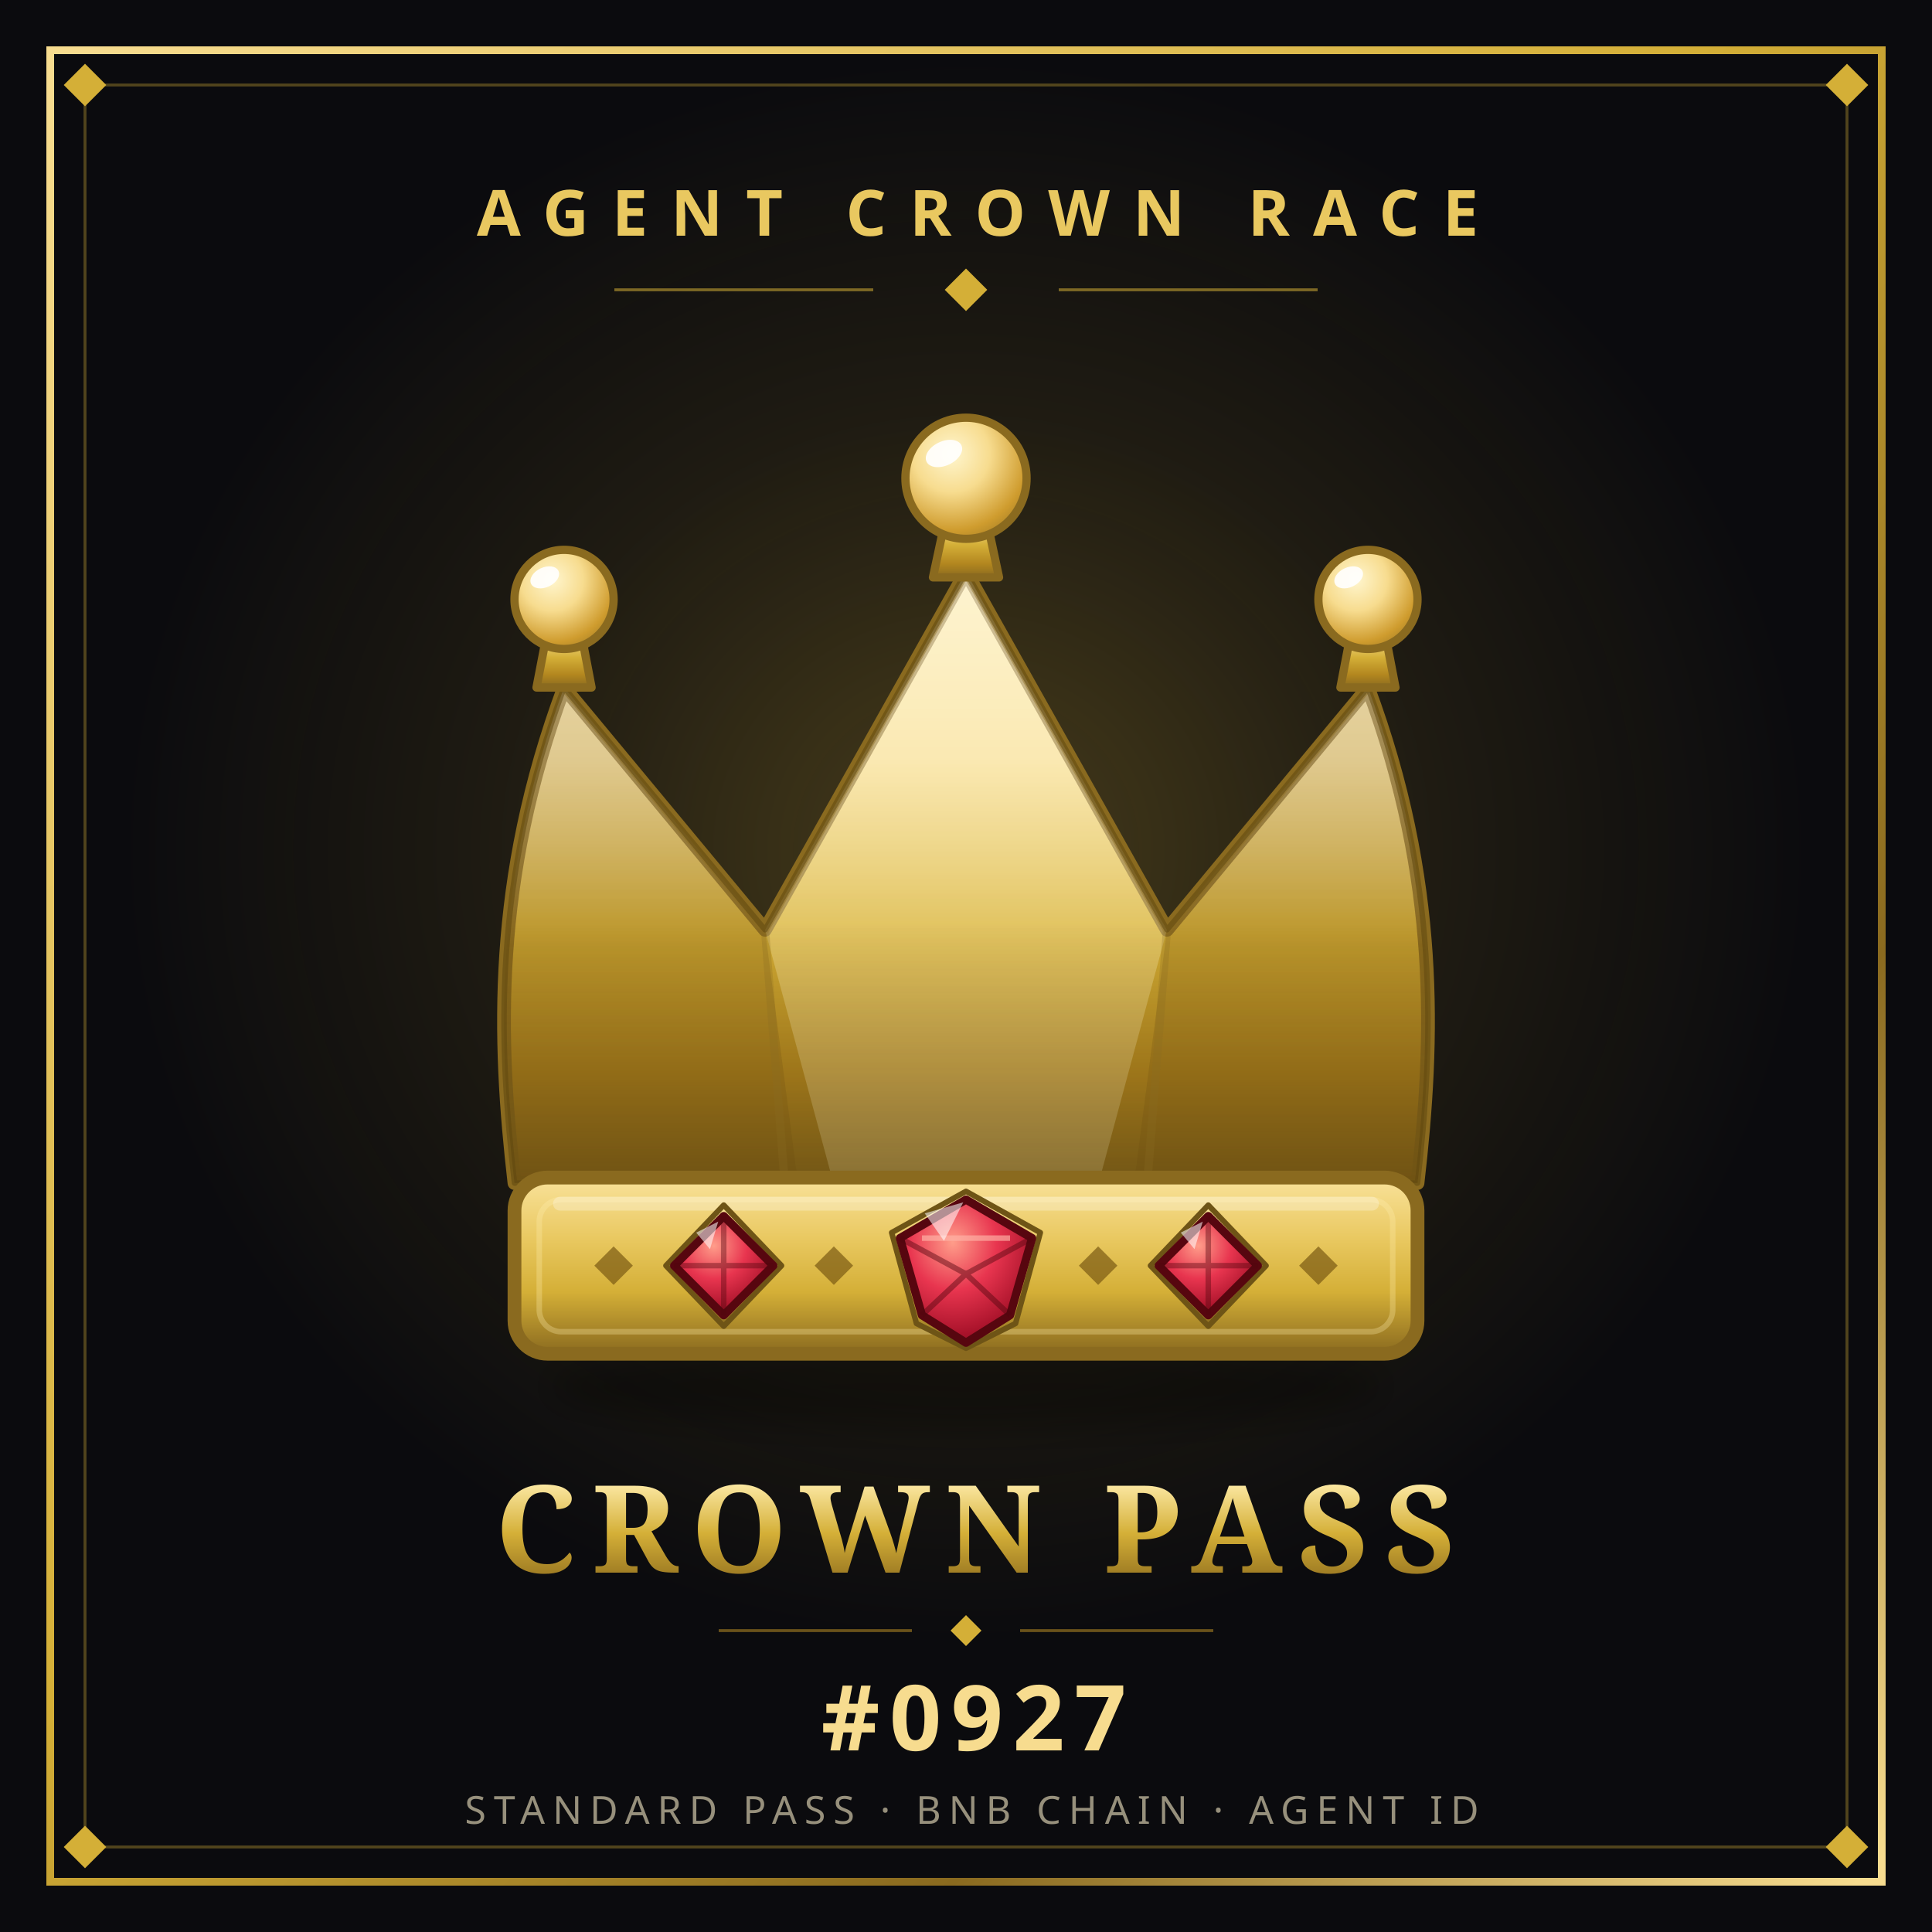
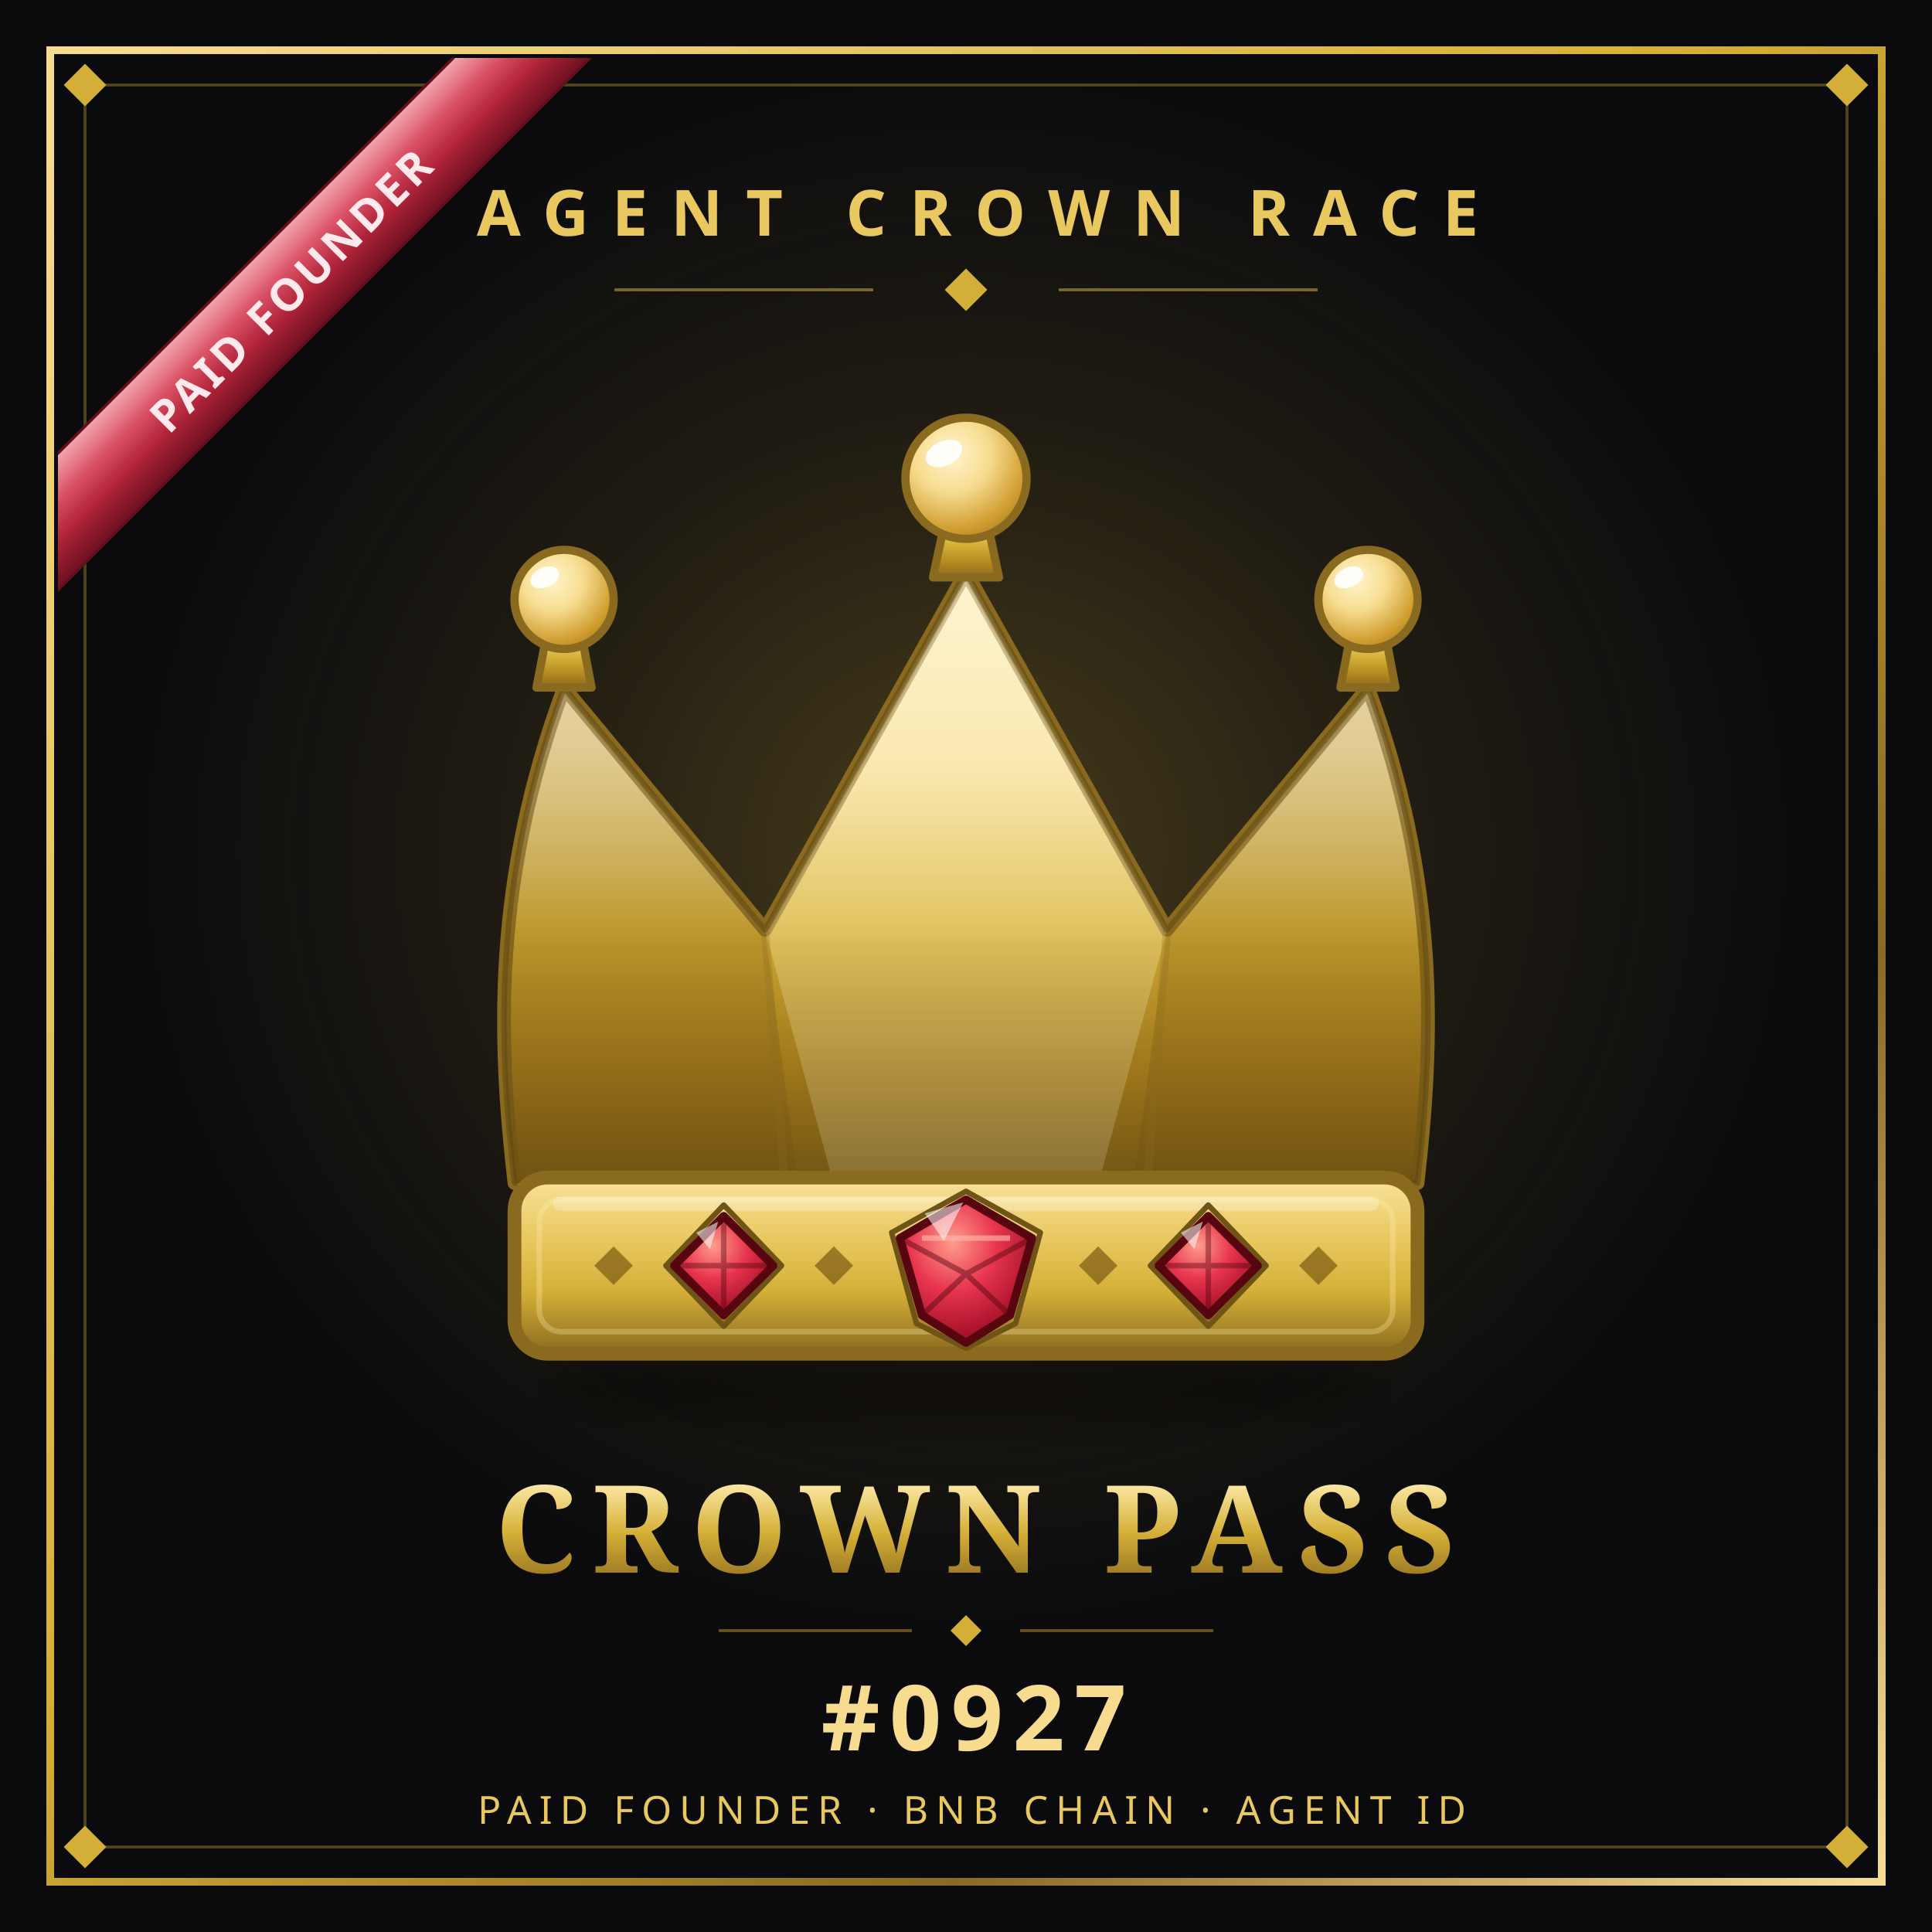
<svg xmlns="http://www.w3.org/2000/svg" viewBox="0 0 1000 1000" role="img" aria-label="Crown Pass #0927">
  <defs>
    <radialGradient id="passGlow" cx=".5" cy=".5" r=".5">
      <stop offset="0" stop-color="#d4af37" stop-opacity=".30" />
      <stop offset=".55" stop-color="#d4af37" stop-opacity=".10" />
      <stop offset="1" stop-color="#d4af37" stop-opacity="0" />
    </radialGradient>
    <linearGradient id="frameGold" x1="0" y1="0" x2="1" y2="1">
      <stop offset="0" stop-color="#f7dc8f" />
      <stop offset=".45" stop-color="#d4af37" />
      <stop offset=".75" stop-color="#8a6a1f" />
      <stop offset="1" stop-color="#f7dc8f" />
    </linearGradient>
    <linearGradient id="titleGold" x1="0" y1="0" x2="0" y2="1">
      <stop offset="0" stop-color="#fbe7a1" />
      <stop offset=".55" stop-color="#d4af37" />
      <stop offset="1" stop-color="#a07d24" />
    </linearGradient>
    <clipPath id="cardClip">
      <rect x="30" y="30" width="940" height="940" />
    </clipPath>
  </defs>
  <defs>
+     <linearGradient id="founderBand" x1="0" y1="0" x2="0" y2="1">
+       <stop offset="0" stop-color="#f3a7b0" />
+       <stop offset=".35" stop-color="#d94f63" />
+       <stop offset=".65" stop-color="#b02338" />
+       <stop offset="1" stop-color="#6d1122" />
+     </linearGradient>
    <linearGradient id="goldBody" x1="0" y1="0" x2="0" y2="1">
      <stop offset="0" stop-color="#fbe7a1" />
      <stop offset=".3" stop-color="#f7dc8f" />
      <stop offset=".58" stop-color="#d4af37" />
      <stop offset=".82" stop-color="#b3871f" />
      <stop offset="1" stop-color="#8a6a1f" />
    </linearGradient>
    <linearGradient id="goldBand" x1="0" y1="0" x2="0" y2="1">
      <stop offset="0" stop-color="#f9e29a" />
      <stop offset=".35" stop-color="#e9c860" />
      <stop offset=".65" stop-color="#d4af37" />
      <stop offset="1" stop-color="#8a6a1f" />
    </linearGradient>
    <radialGradient id="orbGrad" cx=".38" cy=".3" r=".9">
      <stop offset="0" stop-color="#fff6cf" />
      <stop offset=".35" stop-color="#f7dc8f" />
      <stop offset=".7" stop-color="#cf9c2e" />
      <stop offset="1" stop-color="#8a6a1f" />
    </radialGradient>
    <radialGradient id="rubyGrad" cx=".4" cy=".3" r=".95">
      <stop offset="0" stop-color="#ff9d8a" />
      <stop offset=".35" stop-color="#e8354f" />
      <stop offset=".68" stop-color="#a8122a" />
      <stop offset="1" stop-color="#5f0815" />
    </radialGradient>
    <linearGradient id="sheenGrad" x1="0" y1="0" x2="0" y2="1">
      <stop offset="0" stop-color="#ffffff" stop-opacity=".5" />
      <stop offset="1" stop-color="#ffffff" stop-opacity="0" />
    </linearGradient>
    <linearGradient id="shadeGrad" x1="0" y1="0" x2="0" y2="1">
      <stop offset="0" stop-color="#463004" stop-opacity="0" />
      <stop offset="1" stop-color="#463004" stop-opacity=".38" />
    </linearGradient>
    <filter id="blur6" x="-40%" y="-40%" width="180%" height="180%">
      <feGaussianBlur stdDeviation="6" />
    </filter>
    <clipPath id="bodyClip">
      <path d="M92 332 C86 280 84 222 110 152 L183 240 L256 110 L329 240 L402 152 C428 222 426 280 420 332 Z" />
    </clipPath>
  </defs>
  <rect width="1000" height="1000" fill="#0b0b0e" />
  <ellipse cx="500" cy="440" rx="440" ry="410" fill="url(#passGlow)" />
  <rect x="26" y="26" width="948" height="948" fill="none" stroke="url(#frameGold)" stroke-width="4" />
  <rect x="44" y="44" width="912" height="912" fill="none" stroke="#d4af37" stroke-width="1.5" opacity=".35" />
  <path d="M44 33 L55 44 L44 55 L33 44 Z" fill="#d4af37" />
  <path d="M956 33 L967 44 L956 55 L945 44 Z" fill="#d4af37" />
  <path d="M44 945 L55 956 L44 967 L33 956 Z" fill="#d4af37" />
  <path d="M956 945 L967 956 L956 967 L945 956 Z" fill="#d4af37" />
  <text x="506" y="122" text-anchor="middle" font-family="'Noto Sans', Arial, sans-serif" font-size="33" font-weight="600" letter-spacing="12" fill="#e9c860">AGENT CROWN RACE</text>
  <g stroke="#d4af37" opacity=".55">
    <path d="M318 150 H452 M548 150 H682" stroke-width="1.5" />
  </g>
  <path d="M500 139 L511 150 L500 161 L489 150 Z" fill="#d4af37" />
  <svg x="215" y="182" width="570" height="570" viewBox="56 30 400 400">
    <g id="crown">
      <ellipse cx="256" cy="406" rx="152" ry="15" fill="#000000" opacity=".30" filter="url(#blur6)" />
      <path d="M92 332 C86 280 84 222 110 152 L183 240 L256 110 L329 240 L402 152 C428 222 426 280 420 332 Z" fill="url(#goldBody)" stroke="#8a6a1f" stroke-width="5" stroke-linejoin="round" />
      <g clip-path="url(#bodyClip)">
        <polygon points="60,340 110,140 183,240 196,340" fill="#7a5a12" opacity=".26" />
        <polygon points="452,340 402,140 329,240 316,340" fill="#7a5a12" opacity=".26" />
        <polygon points="183,240 256,110 329,240 302,340 210,340" fill="#fff3bc" opacity=".30" />
        <rect x="60" y="96" width="392" height="150" fill="url(#sheenGrad)" />
        <rect x="60" y="238" width="392" height="102" fill="url(#shadeGrad)" />
      </g>
      <g stroke="#8a6a1f" stroke-width="3" opacity=".45" fill="none">
        <path d="M110 152 L183 240 L256 110 L329 240 L402 152" />
        <path d="M183 240 L190 330 M329 240 L322 330" opacity=".6" />
      </g>
      <path d="M92 332 C86 280 84 222 110 152 L183 240 L256 110 L329 240 L402 152 C428 222 426 280 420 332 Z" fill="none" stroke="#5f470e" stroke-width="2" stroke-linejoin="round" opacity=".55" />
      <path d="M100 152 L120 152 L115 126 L105 126 Z" fill="url(#goldBody)" stroke="#8a6a1f" stroke-width="3" stroke-linejoin="round" />
      <path d="M244 112 L268 112 L262 84 L250 84 Z" fill="url(#goldBody)" stroke="#8a6a1f" stroke-width="3" stroke-linejoin="round" />
      <path d="M392 152 L412 152 L407 126 L397 126 Z" fill="url(#goldBody)" stroke="#8a6a1f" stroke-width="3" stroke-linejoin="round" />
      <g stroke="#8a6a1f" stroke-width="3">
        <circle cx="110" cy="120" r="18" fill="url(#orbGrad)" />
        <circle cx="256" cy="76" r="22" fill="url(#orbGrad)" />
        <circle cx="402" cy="120" r="18" fill="url(#orbGrad)" />
      </g>
      <g fill="#ffffff">
        <ellipse cx="103" cy="112" rx="5.5" ry="3.6" opacity=".9" transform="rotate(-25 103 112)" />
        <ellipse cx="248" cy="67" rx="7" ry="4.4" opacity=".9" transform="rotate(-25 248 67)" />
        <ellipse cx="395" cy="112" rx="5.5" ry="3.6" opacity=".9" transform="rotate(-25 395 112)" />
      </g>
      <rect x="92" y="330" width="328" height="64" rx="12" fill="url(#goldBand)" stroke="#8a6a1f" stroke-width="5" />
      <rect x="101" y="338" width="310" height="48" rx="8" fill="none" stroke="#ffeeb0" stroke-width="2" opacity=".30" />
      <rect x="106" y="337" width="300" height="5" rx="2.5" fill="#ffffff" opacity=".26" />
      <g fill="#7a5a12" opacity=".7">
        <path d="M128 355 L135 362 L128 369 L121 362 Z" />
        <path d="M208 355 L215 362 L208 369 L201 362 Z" />
        <path d="M304 355 L311 362 L304 369 L297 362 Z" />
        <path d="M384 355 L391 362 L384 369 L377 362 Z" />
      </g>
      <g fill="url(#goldBand)" stroke="#6e5416" stroke-width="2" stroke-linejoin="round">
        <polygon points="256,335 283,350 274,383 256,392 238,383 229,350" />
        <polygon points="168,340 189,362 168,384 147,362" />
        <polygon points="344,340 365,362 344,384 323,362" />
      </g>
      <polygon points="256,338 280,352 272,380 256,390 240,380 232,352" fill="url(#rubyGrad)" stroke="#57060f" stroke-width="3" stroke-linejoin="round" />
      <g stroke="#ffb3a7" stroke-width="2" opacity=".65" fill="none">
        <path d="M240 352 L272 352" />
      </g>
      <g stroke="#50040d" stroke-width="2" opacity=".45" fill="none">
        <path d="M232 352 L256 365 L280 352 M240 380 L256 365 L272 380" />
      </g>
      <polygon points="241,343 255,339 248,353" fill="#ffffff" opacity=".55" />
      <g stroke="#57060f" stroke-width="3" stroke-linejoin="round">
        <polygon points="168,344 186,362 168,380 150,362" fill="url(#rubyGrad)" />
        <polygon points="344,344 362,362 344,380 326,362" fill="url(#rubyGrad)" />
      </g>
      <g stroke="#50040d" stroke-width="2" opacity=".4" fill="none">
        <path d="M150 362 L186 362 M168 344 L168 380" />
        <path d="M326 362 L362 362 M344 344 L344 380" />
      </g>
      <g fill="#ffffff" opacity=".55">
        <polygon points="158,350 166,346 163,356" />
        <polygon points="334,350 342,346 339,356" />
      </g>
    </g>
  </svg>
  <text x="505" y="814" text-anchor="middle" font-family="Georgia, 'Noto Serif', serif" font-size="63" font-weight="700" letter-spacing="8" fill="url(#titleGold)">CROWN PASS</text>
  <g stroke="#8a6a1f" opacity=".75">
    <path d="M372 844 H472 M528 844 H628" stroke-width="1.5" />
  </g>
  <path d="M500 836 L508 844 L500 852 L492 844 Z" fill="#d4af37" />
  <text x="504" y="906" text-anchor="middle" font-family="'Noto Sans', Arial, sans-serif" font-size="47" font-weight="600" letter-spacing="5" fill="#f7dc8f">#0927</text>
-   <text x="503" y="944" text-anchor="middle" font-family="'Noto Sans', Arial, sans-serif" font-size="20" letter-spacing="4" fill="#97907c">STANDARD PASS · BNB CHAIN · AGENT ID</text>
+   <text x="503" y="944" text-anchor="middle" font-family="'Noto Sans', Arial, sans-serif" font-size="20" letter-spacing="4" fill="#e9c860">PAID FOUNDER · BNB CHAIN · AGENT ID</text>
+   <g clip-path="url(#cardClip)">
+     <g transform="rotate(-45 150 150)">
+       <rect x="-90" y="125" width="480" height="50" fill="url(#founderBand)" stroke="#5e1220" stroke-width="1.5" />
+       <text x="150" y="159" text-anchor="middle" font-family="'Noto Sans', Arial, sans-serif" font-size="23" font-weight="700" letter-spacing="2" fill="#ffe9ec">PAID FOUNDER</text>
+     </g>
+   </g>
</svg>
